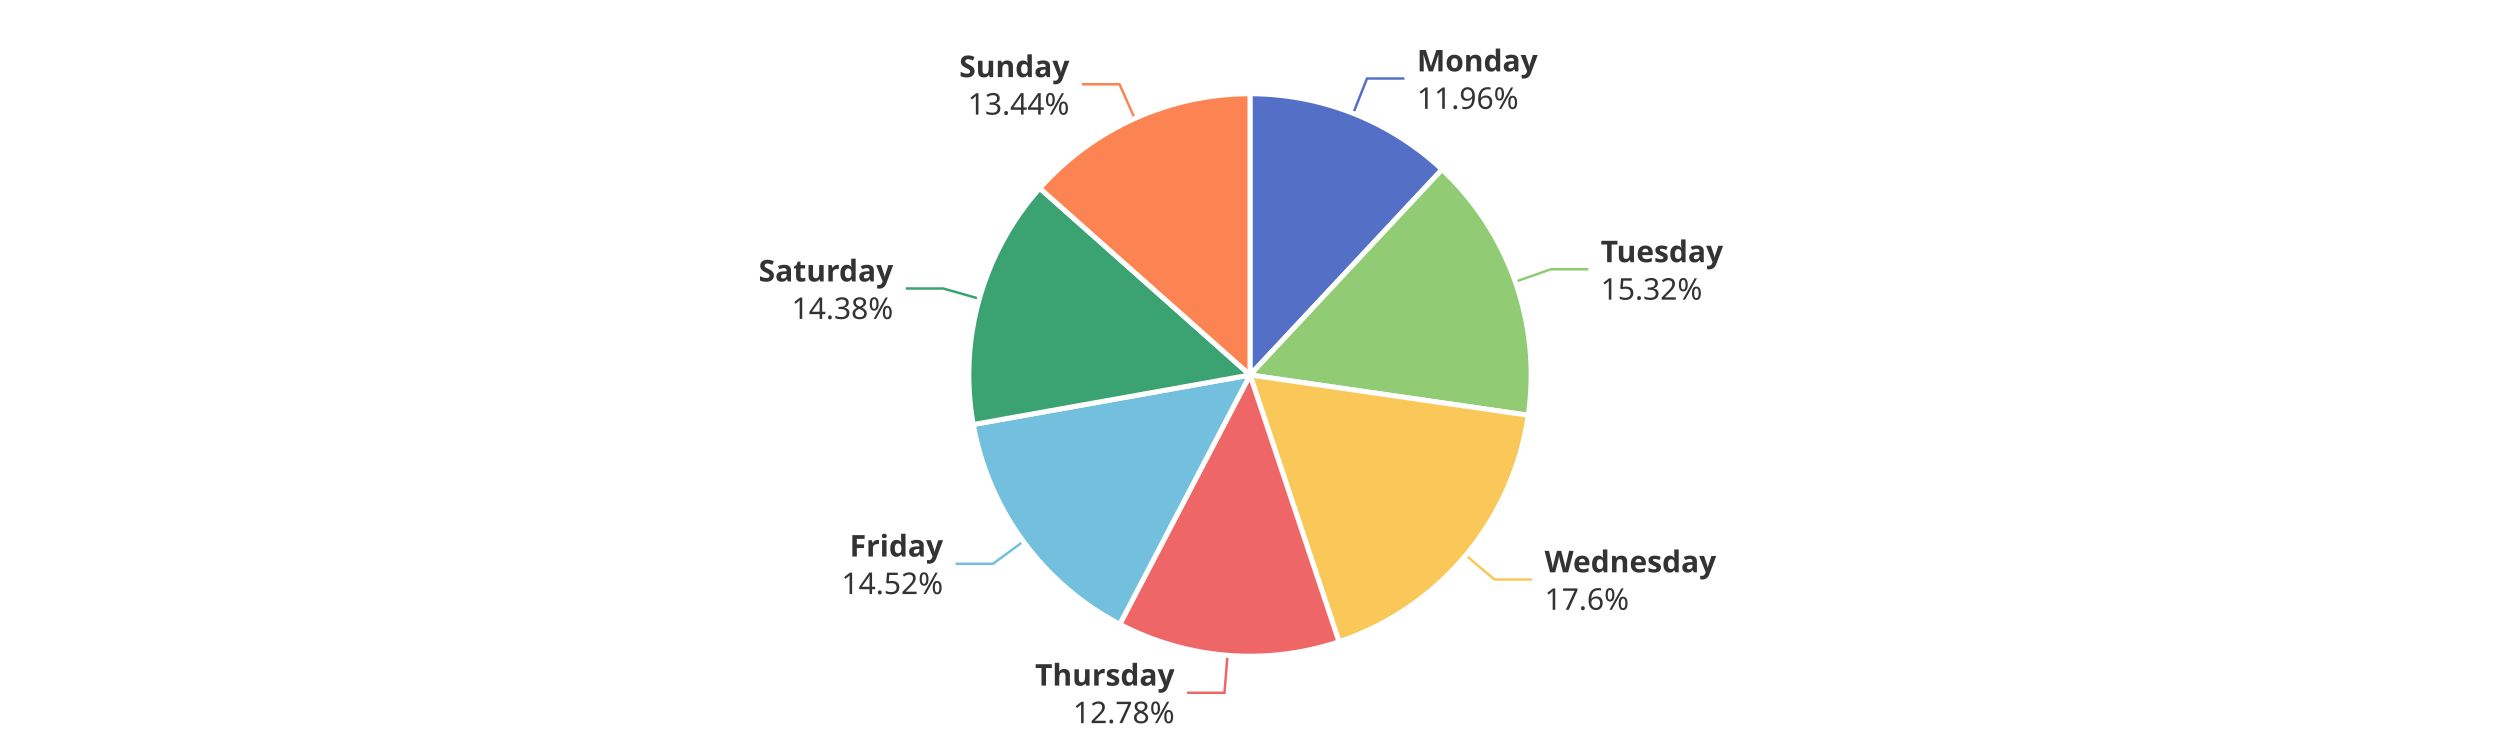
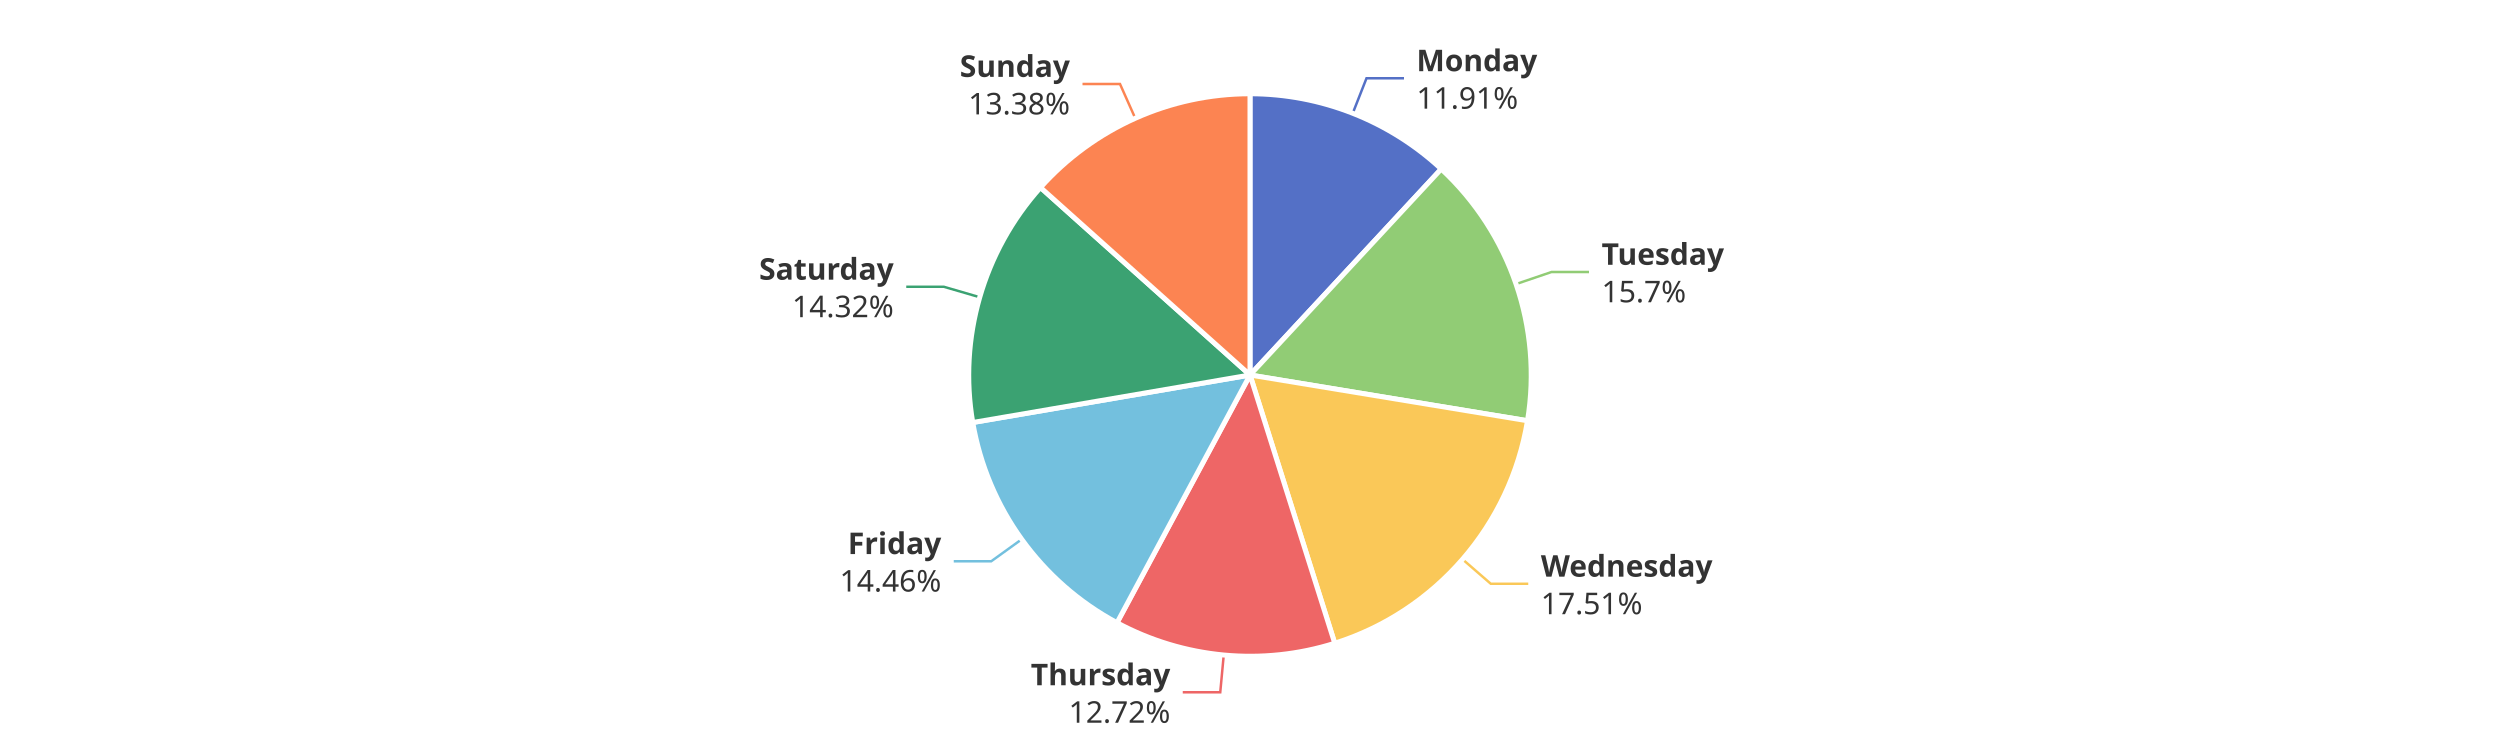
<svg xmlns="http://www.w3.org/2000/svg" width="1000" height="300" version="1.1" baseProfile="full" viewBox="0 0 1000 300">
  <rect width="1000" height="300" x="0" y="0" id="0" fill="#ffffff" />
-   <polyline points="541.3 45.3 546.8 31.4 561.8 31.4" fill="none" stroke="#5470c6" />
-   <polyline points="606.1 112.7 620.3 107.7 635.3 107.7" fill="none" stroke="#91cc75" />
-   <polyline points="586.3 222.1 597.8 231.8 612.8 231.8" fill="none" stroke="#fac858" />
-   <polyline points="491 262.1 489.8 277.1 474.8 277.1" fill="none" stroke="#ee6666" />
-   <polyline points="409.3 216.6 397.2 225.5 382.2 225.5" fill="none" stroke="#73c0de" />
-   <polyline points="391.7 119.5 377.3 115.4 362.3 115.4" fill="none" stroke="#3ba272" />
-   <polyline points="453.9 47.4 447.8 33.7 432.8 33.7" fill="none" stroke="#fc8452" />
-   <path d="M500 37.5A112.5 112.5 0 0 1 576.8 67.8L500 150Z" fill="#5470c6" stroke="#fff" stroke-width="2" stroke-linejoin="round" />
-   <path d="M576.8 67.8A112.5 112.5 0 0 1 611.3 166.1L500 150Z" fill="#91cc75" stroke="#fff" stroke-width="2" stroke-linejoin="round" />
-   <path d="M611.3 166.1A112.5 112.5 0 0 1 535.6 256.7L500 150Z" fill="#fac858" stroke="#fff" stroke-width="2" stroke-linejoin="round" />
-   <path d="M535.6 256.7A112.5 112.5 0 0 1 447.9 249.7L500 150Z" fill="#ee6666" stroke="#fff" stroke-width="2" stroke-linejoin="round" />
-   <path d="M447.9 249.7A112.5 112.5 0 0 1 389.3 169.8L500 150Z" fill="#73c0de" stroke="#fff" stroke-width="2" stroke-linejoin="round" />
-   <path d="M389.3 169.8A112.5 112.5 0 0 1 415.9 75.3L500 150Z" fill="#3ba272" stroke="#fff" stroke-width="2" stroke-linejoin="round" />
-   <path d="M415.9 75.3A112.5 112.5 0 0 1 500 37.5L500 150Z" fill="#fc8452" stroke="#fff" stroke-width="2" stroke-linejoin="round" />
-   <path d="M0 -15l42.8 0l0 30l-42.8 0Z" transform="translate(566.7869 31.3946)" fill="none" />
-   <text dominant-baseline="central" text-anchor="start" style="font-size:12px;font-family:sans-serif;font-weight:bold;" y="-7.5" transform="translate(566.7869 31.3946)" fill="#333" stroke="rgb(255,255,255)" stroke-width="2" paint-order="stroke" stroke-miterlimit="2">Monday</text>
-   <text dominant-baseline="central" text-anchor="start" style="font-size:12px;font-family:sans-serif;" y="7.5" transform="translate(566.7869 31.3946)" fill="#333" stroke="rgb(255,255,255)" stroke-width="2" paint-order="stroke" stroke-miterlimit="2">11.96%</text>
-   <path d="M0 -15l46.2 0l0 30l-46.2 0Z" transform="translate(640.2845 107.7166)" fill="none" />
-   <text dominant-baseline="central" text-anchor="start" style="font-size:12px;font-family:sans-serif;font-weight:bold;" y="-7.5" transform="translate(640.2845 107.7166)" fill="#333" stroke="rgb(255,255,255)" stroke-width="2" paint-order="stroke" stroke-miterlimit="2">Tuesday</text>
-   <text dominant-baseline="central" text-anchor="start" style="font-size:12px;font-family:sans-serif;" y="7.5" transform="translate(640.2845 107.7166)" fill="#333" stroke="rgb(255,255,255)" stroke-width="2" paint-order="stroke" stroke-miterlimit="2">15.32%</text>
-   <path d="M0 -15l63.6 0l0 30l-63.6 0Z" transform="translate(617.8307 231.7643)" fill="none" />
-   <text dominant-baseline="central" text-anchor="start" style="font-size:12px;font-family:sans-serif;font-weight:bold;" y="-7.5" transform="translate(617.8307 231.7643)" fill="#333" stroke="rgb(255,255,255)" stroke-width="2" paint-order="stroke" stroke-miterlimit="2">Wednesday</text>
-   <text dominant-baseline="central" text-anchor="start" style="font-size:12px;font-family:sans-serif;" y="7.5" transform="translate(617.8307 231.7643)" fill="#333" stroke="rgb(255,255,255)" stroke-width="2" paint-order="stroke" stroke-miterlimit="2">17.6%</text>
-   <path d="M-50.2 -15l50.2 0l0 30l-50.2 0Z" transform="translate(469.8367 277.0943)" fill="none" />
-   <text dominant-baseline="central" text-anchor="end" style="font-size:12px;font-family:sans-serif;font-weight:bold;" y="-7.5" transform="translate(469.8367 277.0943)" fill="#333" stroke="rgb(255,255,255)" stroke-width="2" paint-order="stroke" stroke-miterlimit="2">Thursday</text>
-   <text dominant-baseline="central" text-anchor="end" style="font-size:12px;font-family:sans-serif;" y="7.5" transform="translate(469.8367 277.0943)" fill="#333" stroke="rgb(255,255,255)" stroke-width="2" paint-order="stroke" stroke-miterlimit="2">12.78%</text>
-   <path d="M-40.9 -15l40.9 0l0 30l-40.9 0Z" transform="translate(377.2283 225.4602)" fill="none" />
-   <text dominant-baseline="central" text-anchor="end" style="font-size:12px;font-family:sans-serif;font-weight:bold;" y="-7.5" transform="translate(377.2283 225.4602)" fill="#333" stroke="rgb(255,255,255)" stroke-width="2" paint-order="stroke" stroke-miterlimit="2">Friday</text>
-   <text dominant-baseline="central" text-anchor="end" style="font-size:12px;font-family:sans-serif;" y="7.5" transform="translate(377.2283 225.4602)" fill="#333" stroke="rgb(255,255,255)" stroke-width="2" paint-order="stroke" stroke-miterlimit="2">14.52%</text>
-   <path d="M-48.2 -15l48.2 0l0 30l-48.2 0Z" transform="translate(357.2761 115.4299)" fill="none" />
-   <text dominant-baseline="central" text-anchor="end" style="font-size:12px;font-family:sans-serif;font-weight:bold;" y="-7.5" transform="translate(357.2761 115.4299)" fill="#333" stroke="rgb(255,255,255)" stroke-width="2" paint-order="stroke" stroke-miterlimit="2">Saturday</text>
-   <text dominant-baseline="central" text-anchor="end" style="font-size:12px;font-family:sans-serif;" y="7.5" transform="translate(357.2761 115.4299)" fill="#333" stroke="rgb(255,255,255)" stroke-width="2" paint-order="stroke" stroke-miterlimit="2">14.38%</text>
-   <path d="M-40.9 -15l40.9 0l0 30l-40.9 0Z" transform="translate(427.7511 33.6974)" fill="none" />
-   <text dominant-baseline="central" text-anchor="end" style="font-size:12px;font-family:sans-serif;font-weight:bold;" y="-7.5" transform="translate(427.7511 33.6974)" fill="#333" stroke="rgb(255,255,255)" stroke-width="2" paint-order="stroke" stroke-miterlimit="2">Sunday</text>
-   <text dominant-baseline="central" text-anchor="end" style="font-size:12px;font-family:sans-serif;" y="7.5" transform="translate(427.7511 33.6974)" fill="#333" stroke="rgb(255,255,255)" stroke-width="2" paint-order="stroke" stroke-miterlimit="2">13.44%</text>
+   <polyline points="541.1 45.3 546.6 31.3 561.6 31.3" fill="none" stroke="#5470c6" />
+   <polyline points="606.5 113.6 620.6 108.8 635.6 108.8" fill="none" stroke="#91cc75" />
+   <polyline points="585 223.7 596.3 233.5 611.3 233.5" fill="none" stroke="#fac858" />
+   <polyline points="489.5 262 488.1 276.9 473.1 276.9" fill="none" stroke="#ee6666" />
+   <polyline points="408.7 215.7 396.5 224.5 381.5 224.5" fill="none" stroke="#73c0de" />
+   <polyline points="391.9 118.9 377.5 114.7 362.5 114.7" fill="none" stroke="#3ba272" />
+   <polyline points="454.1 47.3 448 33.6 433 33.6" fill="none" stroke="#fc8452" />
+   <path d="M500 37.5A112.5 112.5 0 0 1 576.5 67.6L500 150Z" fill="#5470c6" stroke="#fff" stroke-width="2" stroke-linejoin="round" />
+   <path d="M576.5 67.6A112.5 112.5 0 0 1 611 168.3L500 150Z" fill="#91cc75" stroke="#fff" stroke-width="2" stroke-linejoin="round" />
+   <path d="M611 168.3A112.5 112.5 0 0 1 533.9 257.3L500 150Z" fill="#fac858" stroke="#fff" stroke-width="2" stroke-linejoin="round" />
+   <path d="M533.9 257.3A112.5 112.5 0 0 1 446.8 249.1L500 150Z" fill="#ee6666" stroke="#fff" stroke-width="2" stroke-linejoin="round" />
+   <path d="M446.8 249.1A112.5 112.5 0 0 1 389.1 169L500 150Z" fill="#73c0de" stroke="#fff" stroke-width="2" stroke-linejoin="round" />
+   <path d="M389.1 169A112.5 112.5 0 0 1 416.2 75L500 150Z" fill="#3ba272" stroke="#fff" stroke-width="2" stroke-linejoin="round" />
+   <path d="M416.2 75A112.5 112.5 0 0 1 500 37.5L500 150Z" fill="#fc8452" stroke="#fff" stroke-width="2" stroke-linejoin="round" />
+   <path d="M0 -15l42.8 0l0 30l-42.8 0Z" transform="translate(566.5961 31.3195)" fill="none" />
+   <text dominant-baseline="central" text-anchor="start" style="font-size:12px;font-family:sans-serif;font-weight:bold;" y="-7.5" transform="translate(566.5961 31.3195)" fill="#333" stroke="rgb(255,255,255)" stroke-width="2" paint-order="stroke" stroke-miterlimit="2">Monday</text>
+   <text dominant-baseline="central" text-anchor="start" style="font-size:12px;font-family:sans-serif;" y="7.5" transform="translate(566.5961 31.3195)" fill="#333" stroke="rgb(255,255,255)" stroke-width="2" paint-order="stroke" stroke-miterlimit="2">11.91%</text>
+   <path d="M0 -15l46.2 0l0 30l-46.2 0Z" transform="translate(640.6467 108.7614)" fill="none" />
+   <text dominant-baseline="central" text-anchor="start" style="font-size:12px;font-family:sans-serif;font-weight:bold;" y="-7.5" transform="translate(640.6467 108.7614)" fill="#333" stroke="rgb(255,255,255)" stroke-width="2" paint-order="stroke" stroke-miterlimit="2">Tuesday</text>
+   <text dominant-baseline="central" text-anchor="start" style="font-size:12px;font-family:sans-serif;" y="7.5" transform="translate(640.6467 108.7614)" fill="#333" stroke="rgb(255,255,255)" stroke-width="2" paint-order="stroke" stroke-miterlimit="2">15.7%</text>
+   <path d="M0 -15l63.6 0l0 30l-63.6 0Z" transform="translate(616.3438 233.5113)" fill="none" />
+   <text dominant-baseline="central" text-anchor="start" style="font-size:12px;font-family:sans-serif;font-weight:bold;" y="-7.5" transform="translate(616.3438 233.5113)" fill="#333" stroke="rgb(255,255,255)" stroke-width="2" paint-order="stroke" stroke-miterlimit="2">Wednesday</text>
+   <text dominant-baseline="central" text-anchor="start" style="font-size:12px;font-family:sans-serif;" y="7.5" transform="translate(616.3438 233.5113)" fill="#333" stroke="rgb(255,255,255)" stroke-width="2" paint-order="stroke" stroke-miterlimit="2">17.51%</text>
+   <path d="M-50.2 -15l50.2 0l0 30l-50.2 0Z" transform="translate(468.122 276.9455)" fill="none" />
+   <text dominant-baseline="central" text-anchor="end" style="font-size:12px;font-family:sans-serif;font-weight:bold;" y="-7.5" transform="translate(468.122 276.9455)" fill="#333" stroke="rgb(255,255,255)" stroke-width="2" paint-order="stroke" stroke-miterlimit="2">Thursday</text>
+   <text dominant-baseline="central" text-anchor="end" style="font-size:12px;font-family:sans-serif;" y="7.5" transform="translate(468.122 276.9455)" fill="#333" stroke="rgb(255,255,255)" stroke-width="2" paint-order="stroke" stroke-miterlimit="2">12.72%</text>
+   <path d="M-40.9 -15l40.9 0l0 30l-40.9 0Z" transform="translate(376.5054 224.4655)" fill="none" />
+   <text dominant-baseline="central" text-anchor="end" style="font-size:12px;font-family:sans-serif;font-weight:bold;" y="-7.5" transform="translate(376.5054 224.4655)" fill="#333" stroke="rgb(255,255,255)" stroke-width="2" paint-order="stroke" stroke-miterlimit="2">Friday</text>
+   <text dominant-baseline="central" text-anchor="end" style="font-size:12px;font-family:sans-serif;" y="7.5" transform="translate(376.5054 224.4655)" fill="#333" stroke="rgb(255,255,255)" stroke-width="2" paint-order="stroke" stroke-miterlimit="2">14.46%</text>
+   <path d="M-48.2 -15l48.2 0l0 30l-48.2 0Z" transform="translate(357.4781 114.7207)" fill="none" />
+   <text dominant-baseline="central" text-anchor="end" style="font-size:12px;font-family:sans-serif;font-weight:bold;" y="-7.5" transform="translate(357.4781 114.7207)" fill="#333" stroke="rgb(255,255,255)" stroke-width="2" paint-order="stroke" stroke-miterlimit="2">Saturday</text>
+   <text dominant-baseline="central" text-anchor="end" style="font-size:12px;font-family:sans-serif;" y="7.5" transform="translate(357.4781 114.7207)" fill="#333" stroke="rgb(255,255,255)" stroke-width="2" paint-order="stroke" stroke-miterlimit="2">14.32%</text>
+   <path d="M-40.9 -15l40.9 0l0 30l-40.9 0Z" transform="translate(427.9753 33.5969)" fill="none" />
+   <text dominant-baseline="central" text-anchor="end" style="font-size:12px;font-family:sans-serif;font-weight:bold;" y="-7.5" transform="translate(427.9753 33.5969)" fill="#333" stroke="rgb(255,255,255)" stroke-width="2" paint-order="stroke" stroke-miterlimit="2">Sunday</text>
+   <text dominant-baseline="central" text-anchor="end" style="font-size:12px;font-family:sans-serif;" y="7.5" transform="translate(427.9753 33.5969)" fill="#333" stroke="rgb(255,255,255)" stroke-width="2" paint-order="stroke" stroke-miterlimit="2">13.38%</text>
</svg>
